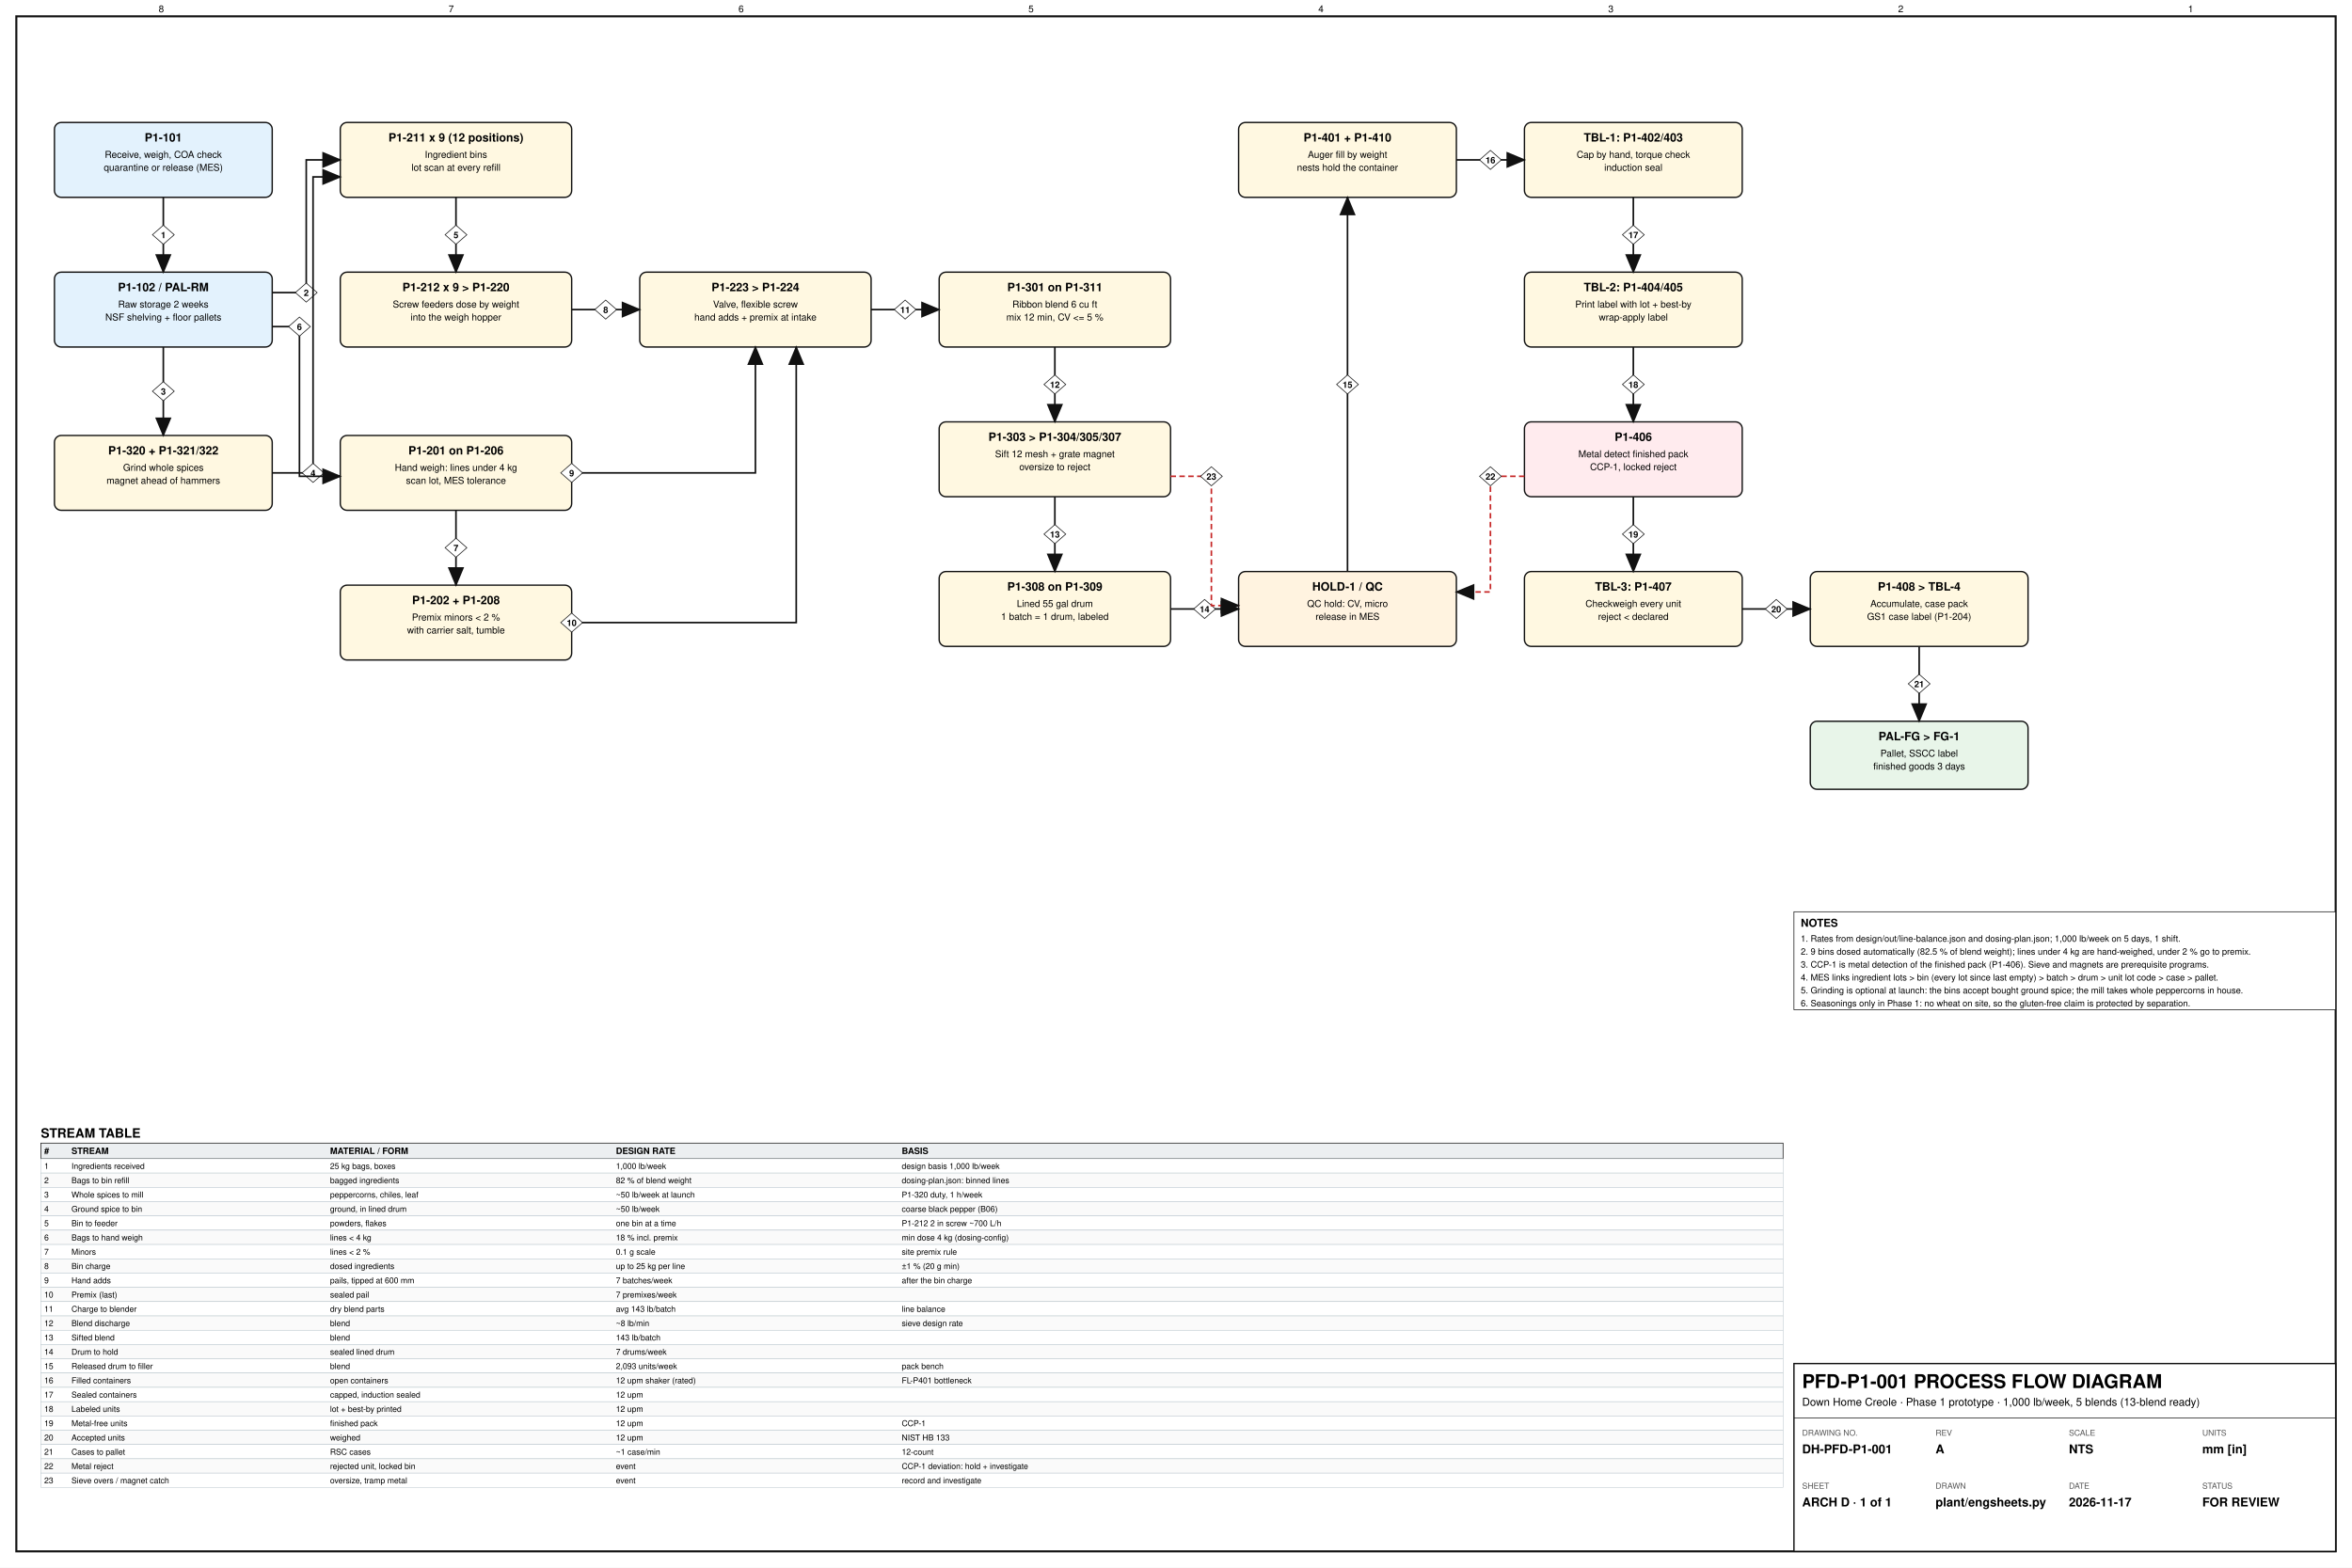
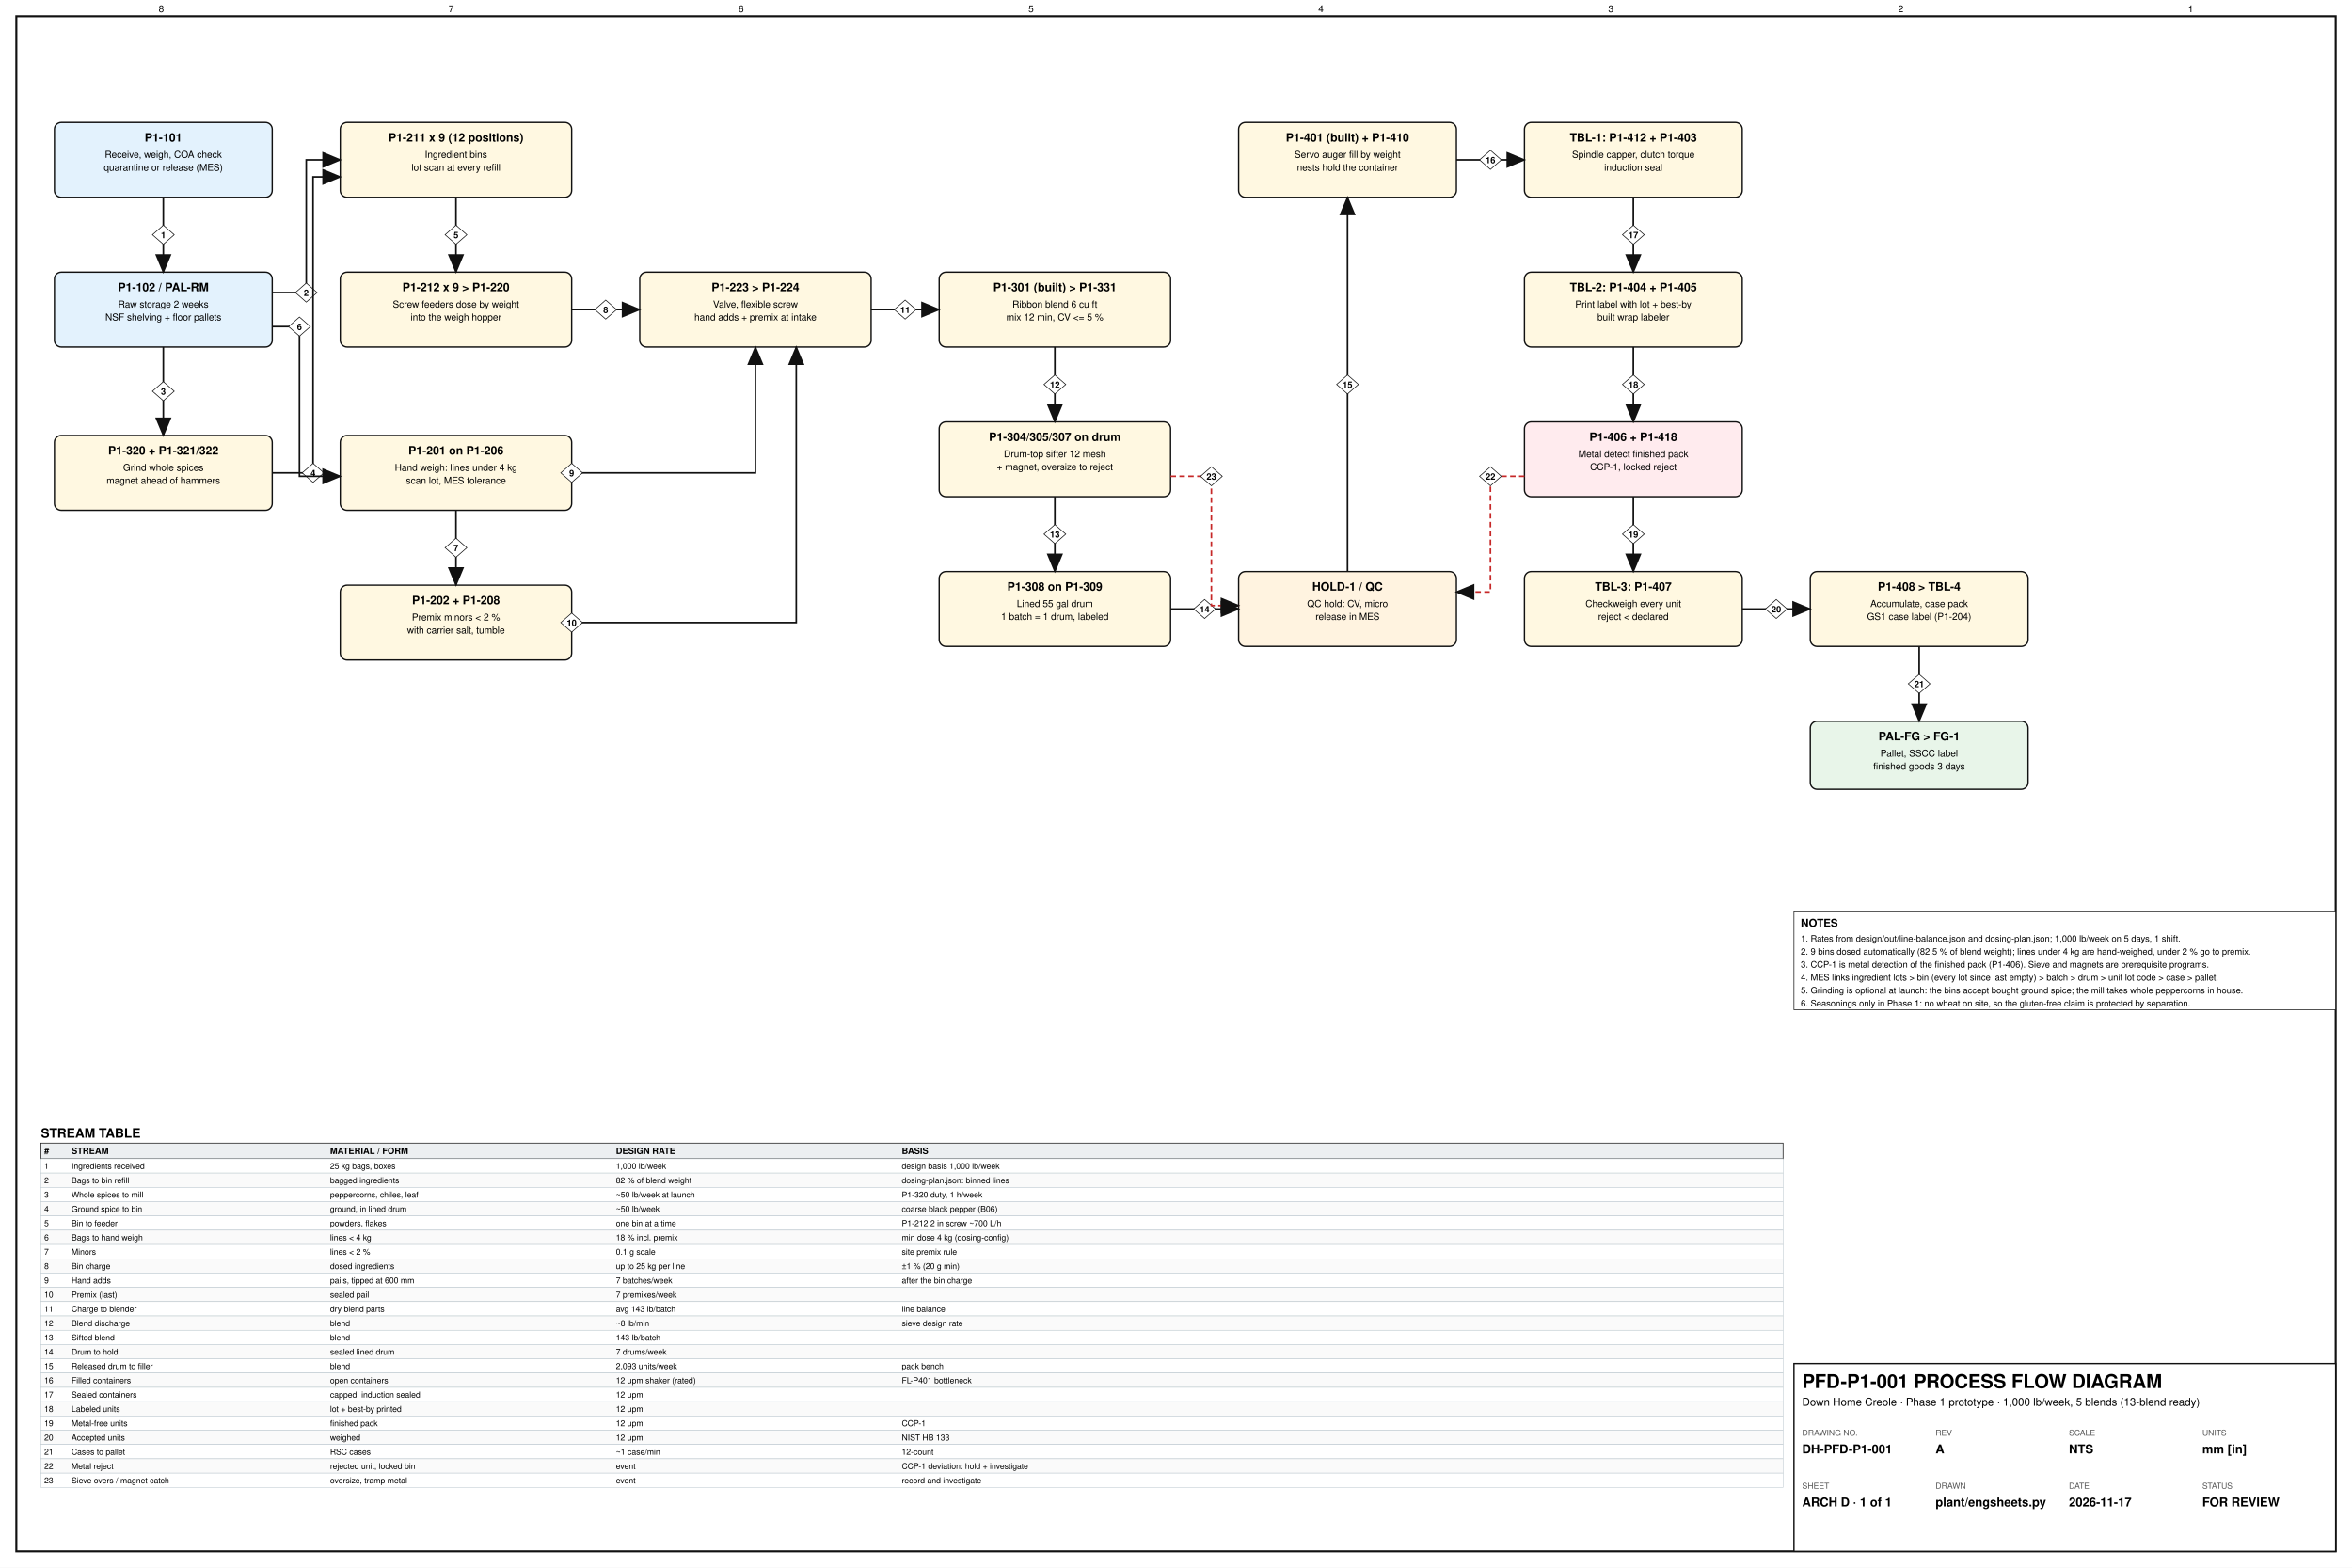
<svg xmlns="http://www.w3.org/2000/svg" width="3456" height="2304" viewBox="0 0 3456 2304" font-family="Helvetica,Arial,sans-serif">
  <rect width="100%" height="100%" fill="#fff" />
  <rect x="24" y="24" width="3408" height="2256" fill="none" stroke="#111" stroke-width="3" />
  <defs>
    <pattern id="h45" width="9" height="9" patternUnits="userSpaceOnUse" patternTransform="rotate(45)">
      <line x1="0" y1="0" x2="0" y2="9" stroke="#455a64" stroke-width="1.2" />
    </pattern>
    <pattern id="h135" width="9" height="9" patternUnits="userSpaceOnUse" patternTransform="rotate(135)">
      <line x1="0" y1="0" x2="0" y2="9" stroke="#455a64" stroke-width="1.2" />
    </pattern>
    <marker id="arr" markerWidth="12" markerHeight="10" refX="11" refY="5" orient="auto">
      <path d="M0,0 L12,5 L0,10 z" fill="#111" />
    </marker>
  </defs>
  <text x="237.0" y="18" font-size="14" text-anchor="middle">8</text>
  <text x="663.0" y="18" font-size="14" text-anchor="middle">7</text>
  <text x="1089.0" y="18" font-size="14" text-anchor="middle">6</text>
  <text x="1515.0" y="18" font-size="14" text-anchor="middle">5</text>
  <text x="1941.0" y="18" font-size="14" text-anchor="middle">4</text>
  <text x="2367.0" y="18" font-size="14" text-anchor="middle">3</text>
  <text x="2793.0" y="18" font-size="14" text-anchor="middle">2</text>
  <text x="3219.0" y="18" font-size="14" text-anchor="middle">1</text>
  <g>
    <rect x="2636" y="2004" width="796" height="276" fill="#fff" stroke="#111" stroke-width="2" />
    <text x="2648" y="2040" font-size="28" font-weight="bold">PFD-P1-001 PROCESS FLOW DIAGRAM</text>
    <text x="2648" y="2066" font-size="16">Down Home Creole · Phase 1 prototype · 1,000 lb/week, 5 blends (13-blend ready)</text>
    <line x1="2636" y1="2084" x2="3432" y2="2084" stroke="#111" />
    <text x="2648" y="2110" font-size="12" fill="#555">DRAWING NO.</text>
    <text x="2648" y="2136" font-size="18" font-weight="bold">DH-PFD-P1-001</text>
    <text x="2844" y="2110" font-size="12" fill="#555">REV</text>
    <text x="2844" y="2136" font-size="18" font-weight="bold">A</text>
    <text x="3040" y="2110" font-size="12" fill="#555">SCALE</text>
    <text x="3040" y="2136" font-size="18" font-weight="bold">NTS</text>
    <text x="3236" y="2110" font-size="12" fill="#555">UNITS</text>
    <text x="3236" y="2136" font-size="18" font-weight="bold">mm [in]</text>
    <text x="2648" y="2188" font-size="12" fill="#555">SHEET</text>
    <text x="2648" y="2214" font-size="18" font-weight="bold">ARCH D · 1 of 1</text>
    <text x="2844" y="2188" font-size="12" fill="#555">DRAWN</text>
    <text x="2844" y="2214" font-size="18" font-weight="bold">plant/engsheets.py</text>
    <text x="3040" y="2188" font-size="12" fill="#555">DATE</text>
    <text x="3040" y="2214" font-size="18" font-weight="bold">2026-11-17</text>
    <text x="3236" y="2188" font-size="12" fill="#555">STATUS</text>
    <text x="3236" y="2214" font-size="18" font-weight="bold">FOR REVIEW</text>
  </g>
  <rect x="80" y="180" width="320" height="110" rx="10" fill="#e3f2fd" stroke="#111" stroke-width="2" />
  <text x="240.0" y="208" font-size="17" font-weight="bold" text-anchor="middle">P1-101</text>
  <text x="240.0" y="232" font-size="14" text-anchor="middle">Receive, weigh, COA check</text>
  <text x="240.0" y="251" font-size="14" text-anchor="middle">quarantine or release (MES)</text>
  <rect x="80" y="400" width="320" height="110" rx="10" fill="#e3f2fd" stroke="#111" stroke-width="2" />
  <text x="240.0" y="428" font-size="17" font-weight="bold" text-anchor="middle">P1-102 / PAL-RM</text>
  <text x="240.0" y="452" font-size="14" text-anchor="middle">Raw storage 2 weeks</text>
  <text x="240.0" y="471" font-size="14" text-anchor="middle">NSF shelving + floor pallets</text>
  <rect x="80" y="640" width="320" height="110" rx="10" fill="#fff8e1" stroke="#111" stroke-width="2" />
  <text x="240.0" y="668" font-size="17" font-weight="bold" text-anchor="middle">P1-320 + P1-321/322</text>
  <text x="240.0" y="692" font-size="14" text-anchor="middle">Grind whole spices</text>
  <text x="240.0" y="711" font-size="14" text-anchor="middle">magnet ahead of hammers</text>
  <rect x="500" y="180" width="340" height="110" rx="10" fill="#fff8e1" stroke="#111" stroke-width="2" />
  <text x="670.0" y="208" font-size="17" font-weight="bold" text-anchor="middle">P1-211 x 9 (12 positions)</text>
  <text x="670.0" y="232" font-size="14" text-anchor="middle">Ingredient bins</text>
  <text x="670.0" y="251" font-size="14" text-anchor="middle">lot scan at every refill</text>
  <rect x="500" y="400" width="340" height="110" rx="10" fill="#fff8e1" stroke="#111" stroke-width="2" />
  <text x="670.0" y="428" font-size="17" font-weight="bold" text-anchor="middle">P1-212 x 9 &gt; P1-220</text>
  <text x="670.0" y="452" font-size="14" text-anchor="middle">Screw feeders dose by weight</text>
  <text x="670.0" y="471" font-size="14" text-anchor="middle">into the weigh hopper</text>
  <rect x="500" y="640" width="340" height="110" rx="10" fill="#fff8e1" stroke="#111" stroke-width="2" />
  <text x="670.0" y="668" font-size="17" font-weight="bold" text-anchor="middle">P1-201 on P1-206</text>
  <text x="670.0" y="692" font-size="14" text-anchor="middle">Hand weigh: lines under 4 kg</text>
  <text x="670.0" y="711" font-size="14" text-anchor="middle">scan lot, MES tolerance</text>
  <rect x="500" y="860" width="340" height="110" rx="10" fill="#fff8e1" stroke="#111" stroke-width="2" />
  <text x="670.0" y="888" font-size="17" font-weight="bold" text-anchor="middle">P1-202 + P1-208</text>
  <text x="670.0" y="912" font-size="14" text-anchor="middle">Premix minors &lt; 2 %</text>
  <text x="670.0" y="931" font-size="14" text-anchor="middle">with carrier salt, tumble</text>
  <rect x="940" y="400" width="340" height="110" rx="10" fill="#fff8e1" stroke="#111" stroke-width="2" />
  <text x="1110.0" y="428" font-size="17" font-weight="bold" text-anchor="middle">P1-223 &gt; P1-224</text>
  <text x="1110.0" y="452" font-size="14" text-anchor="middle">Valve, flexible screw</text>
  <text x="1110.0" y="471" font-size="14" text-anchor="middle">hand adds + premix at intake</text>
  <rect x="1380" y="400" width="340" height="110" rx="10" fill="#fff8e1" stroke="#111" stroke-width="2" />
-   <text x="1550.0" y="428" font-size="17" font-weight="bold" text-anchor="middle">P1-301 on P1-311</text>
+   <text x="1550.0" y="428" font-size="17" font-weight="bold" text-anchor="middle">P1-301 (built) &gt; P1-331</text>
  <text x="1550.0" y="452" font-size="14" text-anchor="middle">Ribbon blend 6 cu ft</text>
  <text x="1550.0" y="471" font-size="14" text-anchor="middle">mix 12 min, CV &lt;= 5 %</text>
  <rect x="1380" y="620" width="340" height="110" rx="10" fill="#fff8e1" stroke="#111" stroke-width="2" />
-   <text x="1550.0" y="648" font-size="17" font-weight="bold" text-anchor="middle">P1-303 &gt; P1-304/305/307</text>
-   <text x="1550.0" y="672" font-size="14" text-anchor="middle">Sift 12 mesh + grate magnet</text>
-   <text x="1550.0" y="691" font-size="14" text-anchor="middle">oversize to reject</text>
+   <text x="1550.0" y="648" font-size="17" font-weight="bold" text-anchor="middle">P1-304/305/307 on drum</text>
+   <text x="1550.0" y="672" font-size="14" text-anchor="middle">Drum-top sifter 12 mesh</text>
+   <text x="1550.0" y="691" font-size="14" text-anchor="middle">+ magnet, oversize to reject</text>
  <rect x="1380" y="840" width="340" height="110" rx="10" fill="#fff8e1" stroke="#111" stroke-width="2" />
  <text x="1550.0" y="868" font-size="17" font-weight="bold" text-anchor="middle">P1-308 on P1-309</text>
  <text x="1550.0" y="892" font-size="14" text-anchor="middle">Lined 55 gal drum</text>
  <text x="1550.0" y="911" font-size="14" text-anchor="middle">1 batch = 1 drum, labeled</text>
  <rect x="1820" y="840" width="320" height="110" rx="10" fill="#fff3e0" stroke="#111" stroke-width="2" />
  <text x="1980.0" y="868" font-size="17" font-weight="bold" text-anchor="middle">HOLD-1 / QC</text>
  <text x="1980.0" y="892" font-size="14" text-anchor="middle">QC hold: CV, micro</text>
  <text x="1980.0" y="911" font-size="14" text-anchor="middle">release in MES</text>
  <rect x="1820" y="180" width="320" height="110" rx="10" fill="#fff8e1" stroke="#111" stroke-width="2" />
-   <text x="1980.0" y="208" font-size="17" font-weight="bold" text-anchor="middle">P1-401 + P1-410</text>
-   <text x="1980.0" y="232" font-size="14" text-anchor="middle">Auger fill by weight</text>
+   <text x="1980.0" y="208" font-size="17" font-weight="bold" text-anchor="middle">P1-401 (built) + P1-410</text>
+   <text x="1980.0" y="232" font-size="14" text-anchor="middle">Servo auger fill by weight</text>
  <text x="1980.0" y="251" font-size="14" text-anchor="middle">nests hold the container</text>
  <rect x="2240" y="180" width="320" height="110" rx="10" fill="#fff8e1" stroke="#111" stroke-width="2" />
-   <text x="2400.0" y="208" font-size="17" font-weight="bold" text-anchor="middle">TBL-1: P1-402/403</text>
-   <text x="2400.0" y="232" font-size="14" text-anchor="middle">Cap by hand, torque check</text>
+   <text x="2400.0" y="208" font-size="17" font-weight="bold" text-anchor="middle">TBL-1: P1-412 + P1-403</text>
+   <text x="2400.0" y="232" font-size="14" text-anchor="middle">Spindle capper, clutch torque</text>
  <text x="2400.0" y="251" font-size="14" text-anchor="middle">induction seal</text>
  <rect x="2240" y="400" width="320" height="110" rx="10" fill="#fff8e1" stroke="#111" stroke-width="2" />
-   <text x="2400.0" y="428" font-size="17" font-weight="bold" text-anchor="middle">TBL-2: P1-404/405</text>
+   <text x="2400.0" y="428" font-size="17" font-weight="bold" text-anchor="middle">TBL-2: P1-404 + P1-405</text>
  <text x="2400.0" y="452" font-size="14" text-anchor="middle">Print label with lot + best-by</text>
-   <text x="2400.0" y="471" font-size="14" text-anchor="middle">wrap-apply label</text>
+   <text x="2400.0" y="471" font-size="14" text-anchor="middle">built wrap labeler</text>
  <rect x="2240" y="620" width="320" height="110" rx="10" fill="#ffebee" stroke="#111" stroke-width="2" />
-   <text x="2400.0" y="648" font-size="17" font-weight="bold" text-anchor="middle">P1-406</text>
+   <text x="2400.0" y="648" font-size="17" font-weight="bold" text-anchor="middle">P1-406 + P1-418</text>
  <text x="2400.0" y="672" font-size="14" text-anchor="middle">Metal detect finished pack</text>
  <text x="2400.0" y="691" font-size="14" text-anchor="middle">CCP-1, locked reject</text>
  <rect x="2240" y="840" width="320" height="110" rx="10" fill="#fff8e1" stroke="#111" stroke-width="2" />
  <text x="2400.0" y="868" font-size="17" font-weight="bold" text-anchor="middle">TBL-3: P1-407</text>
  <text x="2400.0" y="892" font-size="14" text-anchor="middle">Checkweigh every unit</text>
  <text x="2400.0" y="911" font-size="14" text-anchor="middle">reject &lt; declared</text>
  <rect x="2660" y="840" width="320" height="110" rx="10" fill="#fff8e1" stroke="#111" stroke-width="2" />
  <text x="2820.0" y="868" font-size="17" font-weight="bold" text-anchor="middle">P1-408 &gt; TBL-4</text>
  <text x="2820.0" y="892" font-size="14" text-anchor="middle">Accumulate, case pack</text>
  <text x="2820.0" y="911" font-size="14" text-anchor="middle">GS1 case label (P1-204)</text>
  <rect x="2660" y="1060" width="320" height="100" rx="10" fill="#e8f5e9" stroke="#111" stroke-width="2" />
  <text x="2820.0" y="1088" font-size="17" font-weight="bold" text-anchor="middle">PAL-FG &gt; FG-1</text>
  <text x="2820.0" y="1112" font-size="14" text-anchor="middle">Pallet, SSCC label</text>
  <text x="2820.0" y="1131" font-size="14" text-anchor="middle">finished goods 3 days</text>
  <polyline points="240,290 240,400" fill="none" stroke="#111" stroke-width="2.4" marker-end="url(#arr)" stroke-dasharray="" />
  <g>
    <path d="M224.0,345.0 L240.0,331.0 L256.0,345.0 L240.0,359.0 Z" fill="#fff" stroke="#111" />
    <text x="240.0" y="350.0" font-size="13" font-weight="bold" text-anchor="middle">1</text>
  </g>
  <polyline points="400,430 450,430 450,235 500,235" fill="none" stroke="#111" stroke-width="2.4" marker-end="url(#arr)" stroke-dasharray="" />
  <g>
    <path d="M434,430 L450,416 L466,430 L450,444 Z" fill="#fff" stroke="#111" />
    <text x="450" y="435" font-size="13" font-weight="bold" text-anchor="middle">2</text>
  </g>
  <polyline points="240,510 240,640" fill="none" stroke="#111" stroke-width="2.4" marker-end="url(#arr)" stroke-dasharray="" />
  <g>
    <path d="M224.0,575.0 L240.0,561.0 L256.0,575.0 L240.0,589.0 Z" fill="#fff" stroke="#111" />
    <text x="240.0" y="580.0" font-size="13" font-weight="bold" text-anchor="middle">3</text>
  </g>
  <polyline points="400,695 460,695 460,260 500,260" fill="none" stroke="#111" stroke-width="2.4" marker-end="url(#arr)" stroke-dasharray="" />
  <g>
    <path d="M444,695 L460,681 L476,695 L460,709 Z" fill="#fff" stroke="#111" />
    <text x="460" y="700" font-size="13" font-weight="bold" text-anchor="middle">4</text>
  </g>
  <polyline points="670,290 670,400" fill="none" stroke="#111" stroke-width="2.4" marker-end="url(#arr)" stroke-dasharray="" />
  <g>
    <path d="M654.0,345.0 L670.0,331.0 L686.0,345.0 L670.0,359.0 Z" fill="#fff" stroke="#111" />
    <text x="670.0" y="350.0" font-size="13" font-weight="bold" text-anchor="middle">5</text>
  </g>
  <polyline points="400,480 440,480 440,700 500,700" fill="none" stroke="#111" stroke-width="2.4" marker-end="url(#arr)" stroke-dasharray="" />
  <g>
    <path d="M424,480 L440,466 L456,480 L440,494 Z" fill="#fff" stroke="#111" />
    <text x="440" y="485" font-size="13" font-weight="bold" text-anchor="middle">6</text>
  </g>
  <polyline points="670,750 670,860" fill="none" stroke="#111" stroke-width="2.4" marker-end="url(#arr)" stroke-dasharray="" />
  <g>
    <path d="M654.0,805.0 L670.0,791.0 L686.0,805.0 L670.0,819.0 Z" fill="#fff" stroke="#111" />
    <text x="670.0" y="810.0" font-size="13" font-weight="bold" text-anchor="middle">7</text>
  </g>
  <polyline points="840,455.0 940,455.0" fill="none" stroke="#111" stroke-width="2.4" marker-end="url(#arr)" stroke-dasharray="" />
  <g>
    <path d="M874.0,455.0 L890.0,441.0 L906.0,455.0 L890.0,469.0 Z" fill="#fff" stroke="#111" />
    <text x="890.0" y="460.0" font-size="13" font-weight="bold" text-anchor="middle">8</text>
  </g>
  <polyline points="840,695 1110,695 1110,510" fill="none" stroke="#111" stroke-width="2.4" marker-end="url(#arr)" stroke-dasharray="" />
  <g>
    <path d="M824,695 L840,681 L856,695 L840,709 Z" fill="#fff" stroke="#111" />
    <text x="840" y="700" font-size="13" font-weight="bold" text-anchor="middle">9</text>
  </g>
  <polyline points="840,915 1170,915 1170,510" fill="none" stroke="#111" stroke-width="2.4" marker-end="url(#arr)" stroke-dasharray="" />
  <g>
    <path d="M824,915 L840,901 L856,915 L840,929 Z" fill="#fff" stroke="#111" />
    <text x="840" y="920" font-size="13" font-weight="bold" text-anchor="middle">10</text>
  </g>
  <polyline points="1280,455.0 1380,455.0" fill="none" stroke="#111" stroke-width="2.4" marker-end="url(#arr)" stroke-dasharray="" />
  <g>
    <path d="M1314.0,455.0 L1330.0,441.0 L1346.0,455.0 L1330.0,469.0 Z" fill="#fff" stroke="#111" />
    <text x="1330.0" y="460.0" font-size="13" font-weight="bold" text-anchor="middle">11</text>
  </g>
  <polyline points="1550,510 1550,620" fill="none" stroke="#111" stroke-width="2.4" marker-end="url(#arr)" stroke-dasharray="" />
  <g>
    <path d="M1534.0,565.0 L1550.0,551.0 L1566.0,565.0 L1550.0,579.0 Z" fill="#fff" stroke="#111" />
    <text x="1550.0" y="570.0" font-size="13" font-weight="bold" text-anchor="middle">12</text>
  </g>
  <polyline points="1550,730 1550,840" fill="none" stroke="#111" stroke-width="2.4" marker-end="url(#arr)" stroke-dasharray="" />
  <g>
    <path d="M1534.0,785.0 L1550.0,771.0 L1566.0,785.0 L1550.0,799.0 Z" fill="#fff" stroke="#111" />
    <text x="1550.0" y="790.0" font-size="13" font-weight="bold" text-anchor="middle">13</text>
  </g>
  <polyline points="1720,895.0 1820,895.0" fill="none" stroke="#111" stroke-width="2.4" marker-end="url(#arr)" stroke-dasharray="" />
  <g>
    <path d="M1754.0,895.0 L1770.0,881.0 L1786.0,895.0 L1770.0,909.0 Z" fill="#fff" stroke="#111" />
    <text x="1770.0" y="900.0" font-size="13" font-weight="bold" text-anchor="middle">14</text>
  </g>
  <polyline points="1980,840 1980,290" fill="none" stroke="#111" stroke-width="2.4" marker-end="url(#arr)" stroke-dasharray="" />
  <g>
    <path d="M1964.0,565.0 L1980.0,551.0 L1996.0,565.0 L1980.0,579.0 Z" fill="#fff" stroke="#111" />
    <text x="1980.0" y="570.0" font-size="13" font-weight="bold" text-anchor="middle">15</text>
  </g>
  <polyline points="2140,235.0 2240,235.0" fill="none" stroke="#111" stroke-width="2.4" marker-end="url(#arr)" stroke-dasharray="" />
  <g>
    <path d="M2174.0,235.0 L2190.0,221.0 L2206.0,235.0 L2190.0,249.0 Z" fill="#fff" stroke="#111" />
    <text x="2190.0" y="240.0" font-size="13" font-weight="bold" text-anchor="middle">16</text>
  </g>
  <polyline points="2400,290 2400,400" fill="none" stroke="#111" stroke-width="2.4" marker-end="url(#arr)" stroke-dasharray="" />
  <g>
    <path d="M2384.0,345.0 L2400.0,331.0 L2416.0,345.0 L2400.0,359.0 Z" fill="#fff" stroke="#111" />
    <text x="2400.0" y="350.0" font-size="13" font-weight="bold" text-anchor="middle">17</text>
  </g>
  <polyline points="2400,510 2400,620" fill="none" stroke="#111" stroke-width="2.4" marker-end="url(#arr)" stroke-dasharray="" />
  <g>
    <path d="M2384.0,565.0 L2400.0,551.0 L2416.0,565.0 L2400.0,579.0 Z" fill="#fff" stroke="#111" />
    <text x="2400.0" y="570.0" font-size="13" font-weight="bold" text-anchor="middle">18</text>
  </g>
  <polyline points="2400,730 2400,840" fill="none" stroke="#111" stroke-width="2.4" marker-end="url(#arr)" stroke-dasharray="" />
  <g>
    <path d="M2384.0,785.0 L2400.0,771.0 L2416.0,785.0 L2400.0,799.0 Z" fill="#fff" stroke="#111" />
    <text x="2400.0" y="790.0" font-size="13" font-weight="bold" text-anchor="middle">19</text>
  </g>
  <polyline points="2560,895.0 2660,895.0" fill="none" stroke="#111" stroke-width="2.4" marker-end="url(#arr)" stroke-dasharray="" />
  <g>
    <path d="M2594.0,895.0 L2610.0,881.0 L2626.0,895.0 L2610.0,909.0 Z" fill="#fff" stroke="#111" />
    <text x="2610.0" y="900.0" font-size="13" font-weight="bold" text-anchor="middle">20</text>
  </g>
  <polyline points="2820,950 2820,1060" fill="none" stroke="#111" stroke-width="2.4" marker-end="url(#arr)" stroke-dasharray="" />
  <g>
    <path d="M2804.0,1005.0 L2820.0,991.0 L2836.0,1005.0 L2820.0,1019.0 Z" fill="#fff" stroke="#111" />
    <text x="2820.0" y="1010.0" font-size="13" font-weight="bold" text-anchor="middle">21</text>
  </g>
  <polyline points="2240,700 2190,700 2190,870 2140,870" fill="none" stroke="#c62828" stroke-width="2.4" marker-end="url(#arr)" stroke-dasharray="8,5" />
  <g>
    <path d="M2174,700 L2190,686 L2206,700 L2190,714 Z" fill="#fff" stroke="#111" />
    <text x="2190" y="705" font-size="13" font-weight="bold" text-anchor="middle">22</text>
  </g>
  <polyline points="1720,700 1780,700 1780,890 1820,890" fill="none" stroke="#c62828" stroke-width="2.4" marker-end="url(#arr)" stroke-dasharray="8,5" />
  <g>
    <path d="M1764,700 L1780,686 L1796,700 L1780,714 Z" fill="#fff" stroke="#111" />
    <text x="1780" y="705" font-size="13" font-weight="bold" text-anchor="middle">23</text>
  </g>
  <text x="60" y="1672" font-size="19" font-weight="bold">STREAM TABLE</text>
  <rect x="60" y="1680" width="2560" height="23" fill="#eceff1" stroke="#111" />
  <text x="65" y="1696" font-size="13" font-weight="bold">#</text>
  <text x="105" y="1696" font-size="13" font-weight="bold">STREAM</text>
  <text x="485" y="1696" font-size="13" font-weight="bold">MATERIAL / FORM</text>
  <text x="905" y="1696" font-size="13" font-weight="bold">DESIGN RATE</text>
  <text x="1325" y="1696" font-size="13" font-weight="bold">BASIS</text>
  <rect x="60" y="1703" width="2560" height="21" fill="#fff" stroke="#b0bec5" stroke-width="0.6" />
  <text x="65" y="1718" font-size="12">1</text>
  <text x="105" y="1718" font-size="12">Ingredients received</text>
  <text x="485" y="1718" font-size="12">25 kg bags, boxes</text>
  <text x="905" y="1718" font-size="12">1,000 lb/week</text>
  <text x="1325" y="1718" font-size="12">design basis 1,000 lb/week</text>
  <rect x="60" y="1724" width="2560" height="21" fill="#fafafa" stroke="#b0bec5" stroke-width="0.6" />
  <text x="65" y="1739" font-size="12">2</text>
  <text x="105" y="1739" font-size="12">Bags to bin refill</text>
  <text x="485" y="1739" font-size="12">bagged ingredients</text>
  <text x="905" y="1739" font-size="12">82 % of blend weight</text>
  <text x="1325" y="1739" font-size="12">dosing-plan.json: binned lines</text>
  <rect x="60" y="1745" width="2560" height="21" fill="#fff" stroke="#b0bec5" stroke-width="0.6" />
  <text x="65" y="1760" font-size="12">3</text>
  <text x="105" y="1760" font-size="12">Whole spices to mill</text>
  <text x="485" y="1760" font-size="12">peppercorns, chiles, leaf</text>
  <text x="905" y="1760" font-size="12">~50 lb/week at launch</text>
  <text x="1325" y="1760" font-size="12">P1-320 duty, 1 h/week</text>
  <rect x="60" y="1766" width="2560" height="21" fill="#fafafa" stroke="#b0bec5" stroke-width="0.6" />
  <text x="65" y="1781" font-size="12">4</text>
  <text x="105" y="1781" font-size="12">Ground spice to bin</text>
  <text x="485" y="1781" font-size="12">ground, in lined drum</text>
  <text x="905" y="1781" font-size="12">~50 lb/week</text>
  <text x="1325" y="1781" font-size="12">coarse black pepper (B06)</text>
  <rect x="60" y="1787" width="2560" height="21" fill="#fff" stroke="#b0bec5" stroke-width="0.6" />
  <text x="65" y="1802" font-size="12">5</text>
  <text x="105" y="1802" font-size="12">Bin to feeder</text>
  <text x="485" y="1802" font-size="12">powders, flakes</text>
  <text x="905" y="1802" font-size="12">one bin at a time</text>
  <text x="1325" y="1802" font-size="12">P1-212 2 in screw ~700 L/h</text>
  <rect x="60" y="1808" width="2560" height="21" fill="#fafafa" stroke="#b0bec5" stroke-width="0.6" />
  <text x="65" y="1823" font-size="12">6</text>
  <text x="105" y="1823" font-size="12">Bags to hand weigh</text>
  <text x="485" y="1823" font-size="12">lines &lt; 4 kg</text>
  <text x="905" y="1823" font-size="12">18 % incl. premix</text>
  <text x="1325" y="1823" font-size="12">min dose 4 kg (dosing-config)</text>
  <rect x="60" y="1829" width="2560" height="21" fill="#fff" stroke="#b0bec5" stroke-width="0.6" />
  <text x="65" y="1844" font-size="12">7</text>
  <text x="105" y="1844" font-size="12">Minors</text>
  <text x="485" y="1844" font-size="12">lines &lt; 2 %</text>
  <text x="905" y="1844" font-size="12">0.1 g scale</text>
  <text x="1325" y="1844" font-size="12">site premix rule</text>
  <rect x="60" y="1850" width="2560" height="21" fill="#fafafa" stroke="#b0bec5" stroke-width="0.6" />
  <text x="65" y="1865" font-size="12">8</text>
  <text x="105" y="1865" font-size="12">Bin charge</text>
  <text x="485" y="1865" font-size="12">dosed ingredients</text>
  <text x="905" y="1865" font-size="12">up to 25 kg per line</text>
  <text x="1325" y="1865" font-size="12">±1 % (20 g min)</text>
  <rect x="60" y="1871" width="2560" height="21" fill="#fff" stroke="#b0bec5" stroke-width="0.6" />
  <text x="65" y="1886" font-size="12">9</text>
  <text x="105" y="1886" font-size="12">Hand adds</text>
  <text x="485" y="1886" font-size="12">pails, tipped at 600 mm</text>
  <text x="905" y="1886" font-size="12">7 batches/week</text>
  <text x="1325" y="1886" font-size="12">after the bin charge</text>
  <rect x="60" y="1892" width="2560" height="21" fill="#fafafa" stroke="#b0bec5" stroke-width="0.6" />
  <text x="65" y="1907" font-size="12">10</text>
  <text x="105" y="1907" font-size="12">Premix (last)</text>
  <text x="485" y="1907" font-size="12">sealed pail</text>
  <text x="905" y="1907" font-size="12">7 premixes/week</text>
  <text x="1325" y="1907" font-size="12" />
  <rect x="60" y="1913" width="2560" height="21" fill="#fff" stroke="#b0bec5" stroke-width="0.6" />
  <text x="65" y="1928" font-size="12">11</text>
  <text x="105" y="1928" font-size="12">Charge to blender</text>
  <text x="485" y="1928" font-size="12">dry blend parts</text>
  <text x="905" y="1928" font-size="12">avg 143 lb/batch</text>
  <text x="1325" y="1928" font-size="12">line balance</text>
  <rect x="60" y="1934" width="2560" height="21" fill="#fafafa" stroke="#b0bec5" stroke-width="0.6" />
  <text x="65" y="1949" font-size="12">12</text>
  <text x="105" y="1949" font-size="12">Blend discharge</text>
  <text x="485" y="1949" font-size="12">blend</text>
  <text x="905" y="1949" font-size="12">~8 lb/min</text>
  <text x="1325" y="1949" font-size="12">sieve design rate</text>
  <rect x="60" y="1955" width="2560" height="21" fill="#fff" stroke="#b0bec5" stroke-width="0.6" />
  <text x="65" y="1970" font-size="12">13</text>
  <text x="105" y="1970" font-size="12">Sifted blend</text>
  <text x="485" y="1970" font-size="12">blend</text>
  <text x="905" y="1970" font-size="12">143 lb/batch</text>
  <text x="1325" y="1970" font-size="12" />
  <rect x="60" y="1976" width="2560" height="21" fill="#fafafa" stroke="#b0bec5" stroke-width="0.6" />
  <text x="65" y="1991" font-size="12">14</text>
  <text x="105" y="1991" font-size="12">Drum to hold</text>
  <text x="485" y="1991" font-size="12">sealed lined drum</text>
  <text x="905" y="1991" font-size="12">7 drums/week</text>
  <text x="1325" y="1991" font-size="12" />
  <rect x="60" y="1997" width="2560" height="21" fill="#fff" stroke="#b0bec5" stroke-width="0.6" />
  <text x="65" y="2012" font-size="12">15</text>
  <text x="105" y="2012" font-size="12">Released drum to filler</text>
  <text x="485" y="2012" font-size="12">blend</text>
  <text x="905" y="2012" font-size="12">2,093 units/week</text>
  <text x="1325" y="2012" font-size="12">pack bench</text>
  <rect x="60" y="2018" width="2560" height="21" fill="#fafafa" stroke="#b0bec5" stroke-width="0.6" />
  <text x="65" y="2033" font-size="12">16</text>
  <text x="105" y="2033" font-size="12">Filled containers</text>
  <text x="485" y="2033" font-size="12">open containers</text>
  <text x="905" y="2033" font-size="12">12 upm shaker (rated)</text>
  <text x="1325" y="2033" font-size="12">FL-P401 bottleneck</text>
  <rect x="60" y="2039" width="2560" height="21" fill="#fff" stroke="#b0bec5" stroke-width="0.6" />
  <text x="65" y="2054" font-size="12">17</text>
  <text x="105" y="2054" font-size="12">Sealed containers</text>
  <text x="485" y="2054" font-size="12">capped, induction sealed</text>
  <text x="905" y="2054" font-size="12">12 upm</text>
  <text x="1325" y="2054" font-size="12" />
  <rect x="60" y="2060" width="2560" height="21" fill="#fafafa" stroke="#b0bec5" stroke-width="0.6" />
  <text x="65" y="2075" font-size="12">18</text>
  <text x="105" y="2075" font-size="12">Labeled units</text>
  <text x="485" y="2075" font-size="12">lot + best-by printed</text>
  <text x="905" y="2075" font-size="12">12 upm</text>
  <text x="1325" y="2075" font-size="12" />
  <rect x="60" y="2081" width="2560" height="21" fill="#fff" stroke="#b0bec5" stroke-width="0.6" />
  <text x="65" y="2096" font-size="12">19</text>
  <text x="105" y="2096" font-size="12">Metal-free units</text>
  <text x="485" y="2096" font-size="12">finished pack</text>
  <text x="905" y="2096" font-size="12">12 upm</text>
  <text x="1325" y="2096" font-size="12">CCP-1</text>
  <rect x="60" y="2102" width="2560" height="21" fill="#fafafa" stroke="#b0bec5" stroke-width="0.6" />
  <text x="65" y="2117" font-size="12">20</text>
  <text x="105" y="2117" font-size="12">Accepted units</text>
  <text x="485" y="2117" font-size="12">weighed</text>
  <text x="905" y="2117" font-size="12">12 upm</text>
  <text x="1325" y="2117" font-size="12">NIST HB 133</text>
  <rect x="60" y="2123" width="2560" height="21" fill="#fff" stroke="#b0bec5" stroke-width="0.6" />
  <text x="65" y="2138" font-size="12">21</text>
  <text x="105" y="2138" font-size="12">Cases to pallet</text>
  <text x="485" y="2138" font-size="12">RSC cases</text>
  <text x="905" y="2138" font-size="12">~1 case/min</text>
  <text x="1325" y="2138" font-size="12">12-count</text>
  <rect x="60" y="2144" width="2560" height="21" fill="#fafafa" stroke="#b0bec5" stroke-width="0.6" />
  <text x="65" y="2159" font-size="12">22</text>
  <text x="105" y="2159" font-size="12">Metal reject</text>
  <text x="485" y="2159" font-size="12">rejected unit, locked bin</text>
  <text x="905" y="2159" font-size="12">event</text>
  <text x="1325" y="2159" font-size="12">CCP-1 deviation: hold + investigate</text>
  <rect x="60" y="2165" width="2560" height="21" fill="#fff" stroke="#b0bec5" stroke-width="0.6" />
  <text x="65" y="2180" font-size="12">23</text>
  <text x="105" y="2180" font-size="12">Sieve overs / magnet catch</text>
  <text x="485" y="2180" font-size="12">oversize, tramp metal</text>
  <text x="905" y="2180" font-size="12">event</text>
  <text x="1325" y="2180" font-size="12">record and investigate</text>
  <rect x="2636" y="1340" width="796" height="144" fill="#fff" stroke="#111" />
  <text x="2646" y="1362" font-size="16" font-weight="bold">NOTES</text>
  <text x="2646" y="1384" font-size="13">1. Rates from design/out/line-balance.json and dosing-plan.json; 1,000 lb/week on 5 days, 1 shift.</text>
  <text x="2646" y="1403" font-size="13">2. 9 bins dosed automatically (82.5 % of blend weight); lines under 4 kg are hand-weighed, under 2 % go to premix.</text>
  <text x="2646" y="1422" font-size="13">3. CCP-1 is metal detection of the finished pack (P1-406). Sieve and magnets are prerequisite programs.</text>
  <text x="2646" y="1441" font-size="13">4. MES links ingredient lots &gt; bin (every lot since last empty) &gt; batch &gt; drum &gt; unit lot code &gt; case &gt; pallet.</text>
  <text x="2646" y="1460" font-size="13">5. Grinding is optional at launch: the bins accept bought ground spice; the mill takes whole peppercorns in house.</text>
  <text x="2646" y="1479" font-size="13">6. Seasonings only in Phase 1: no wheat on site, so the gluten-free claim is protected by separation.</text>
</svg>
